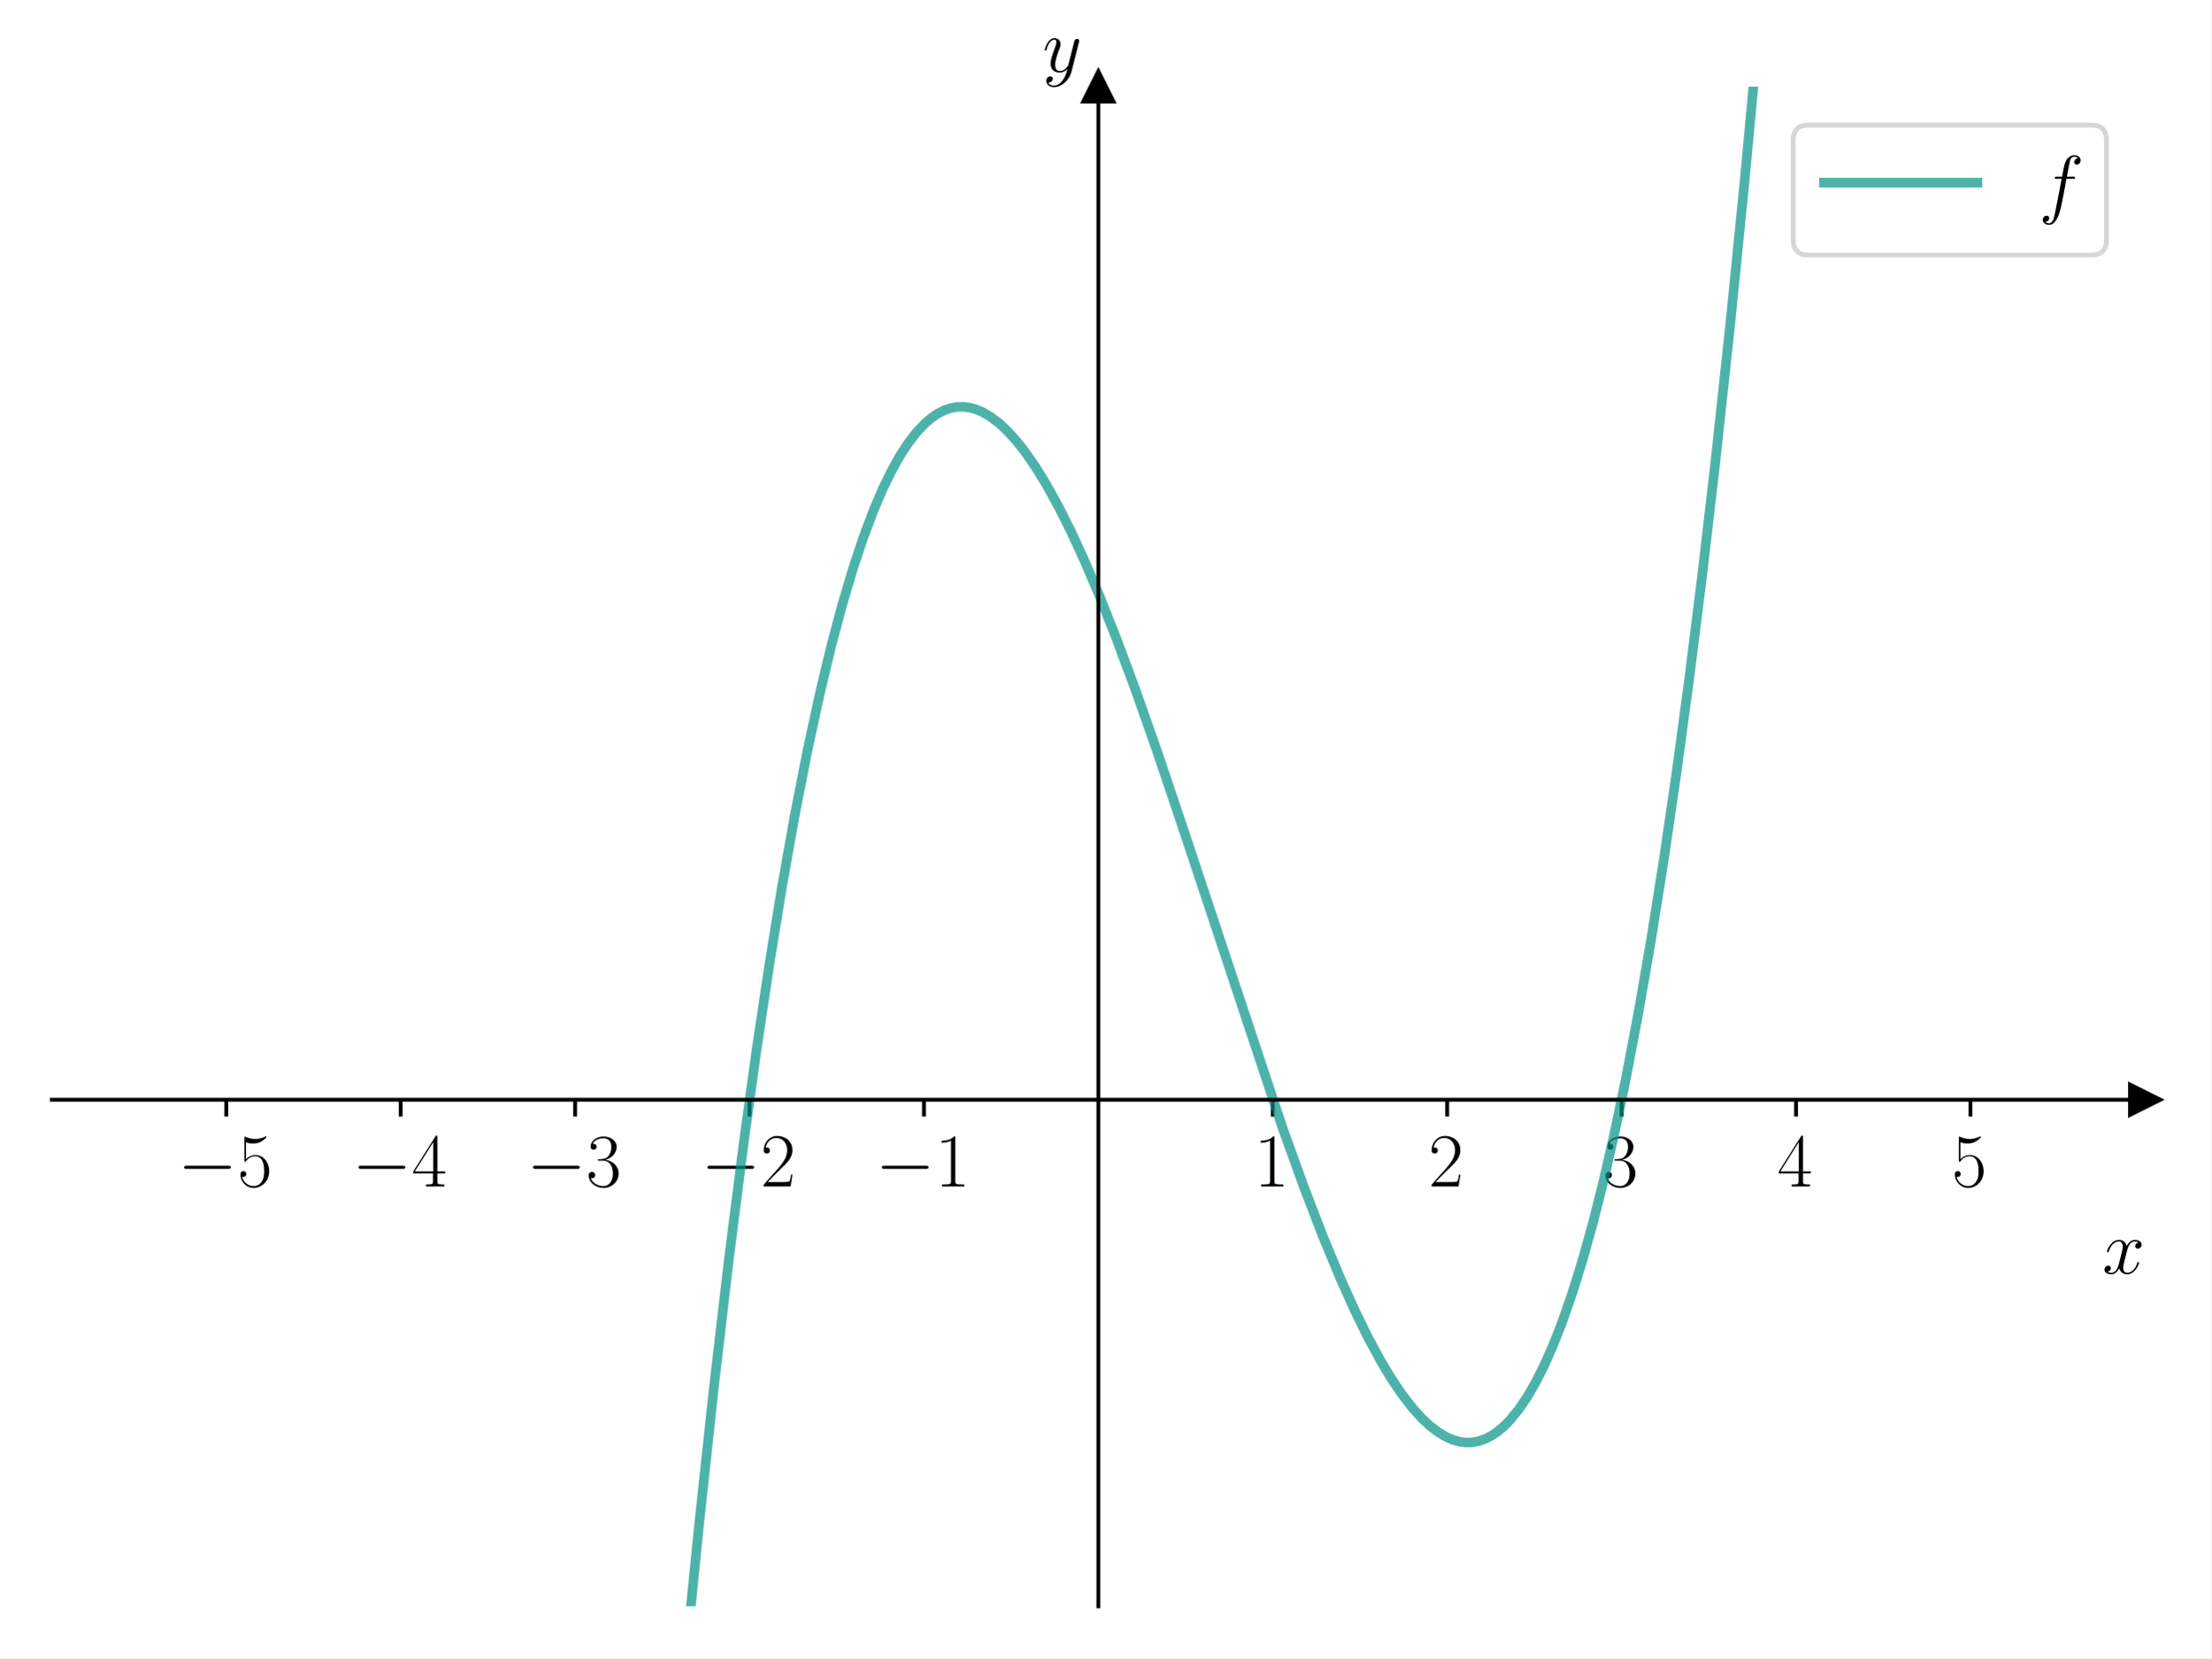
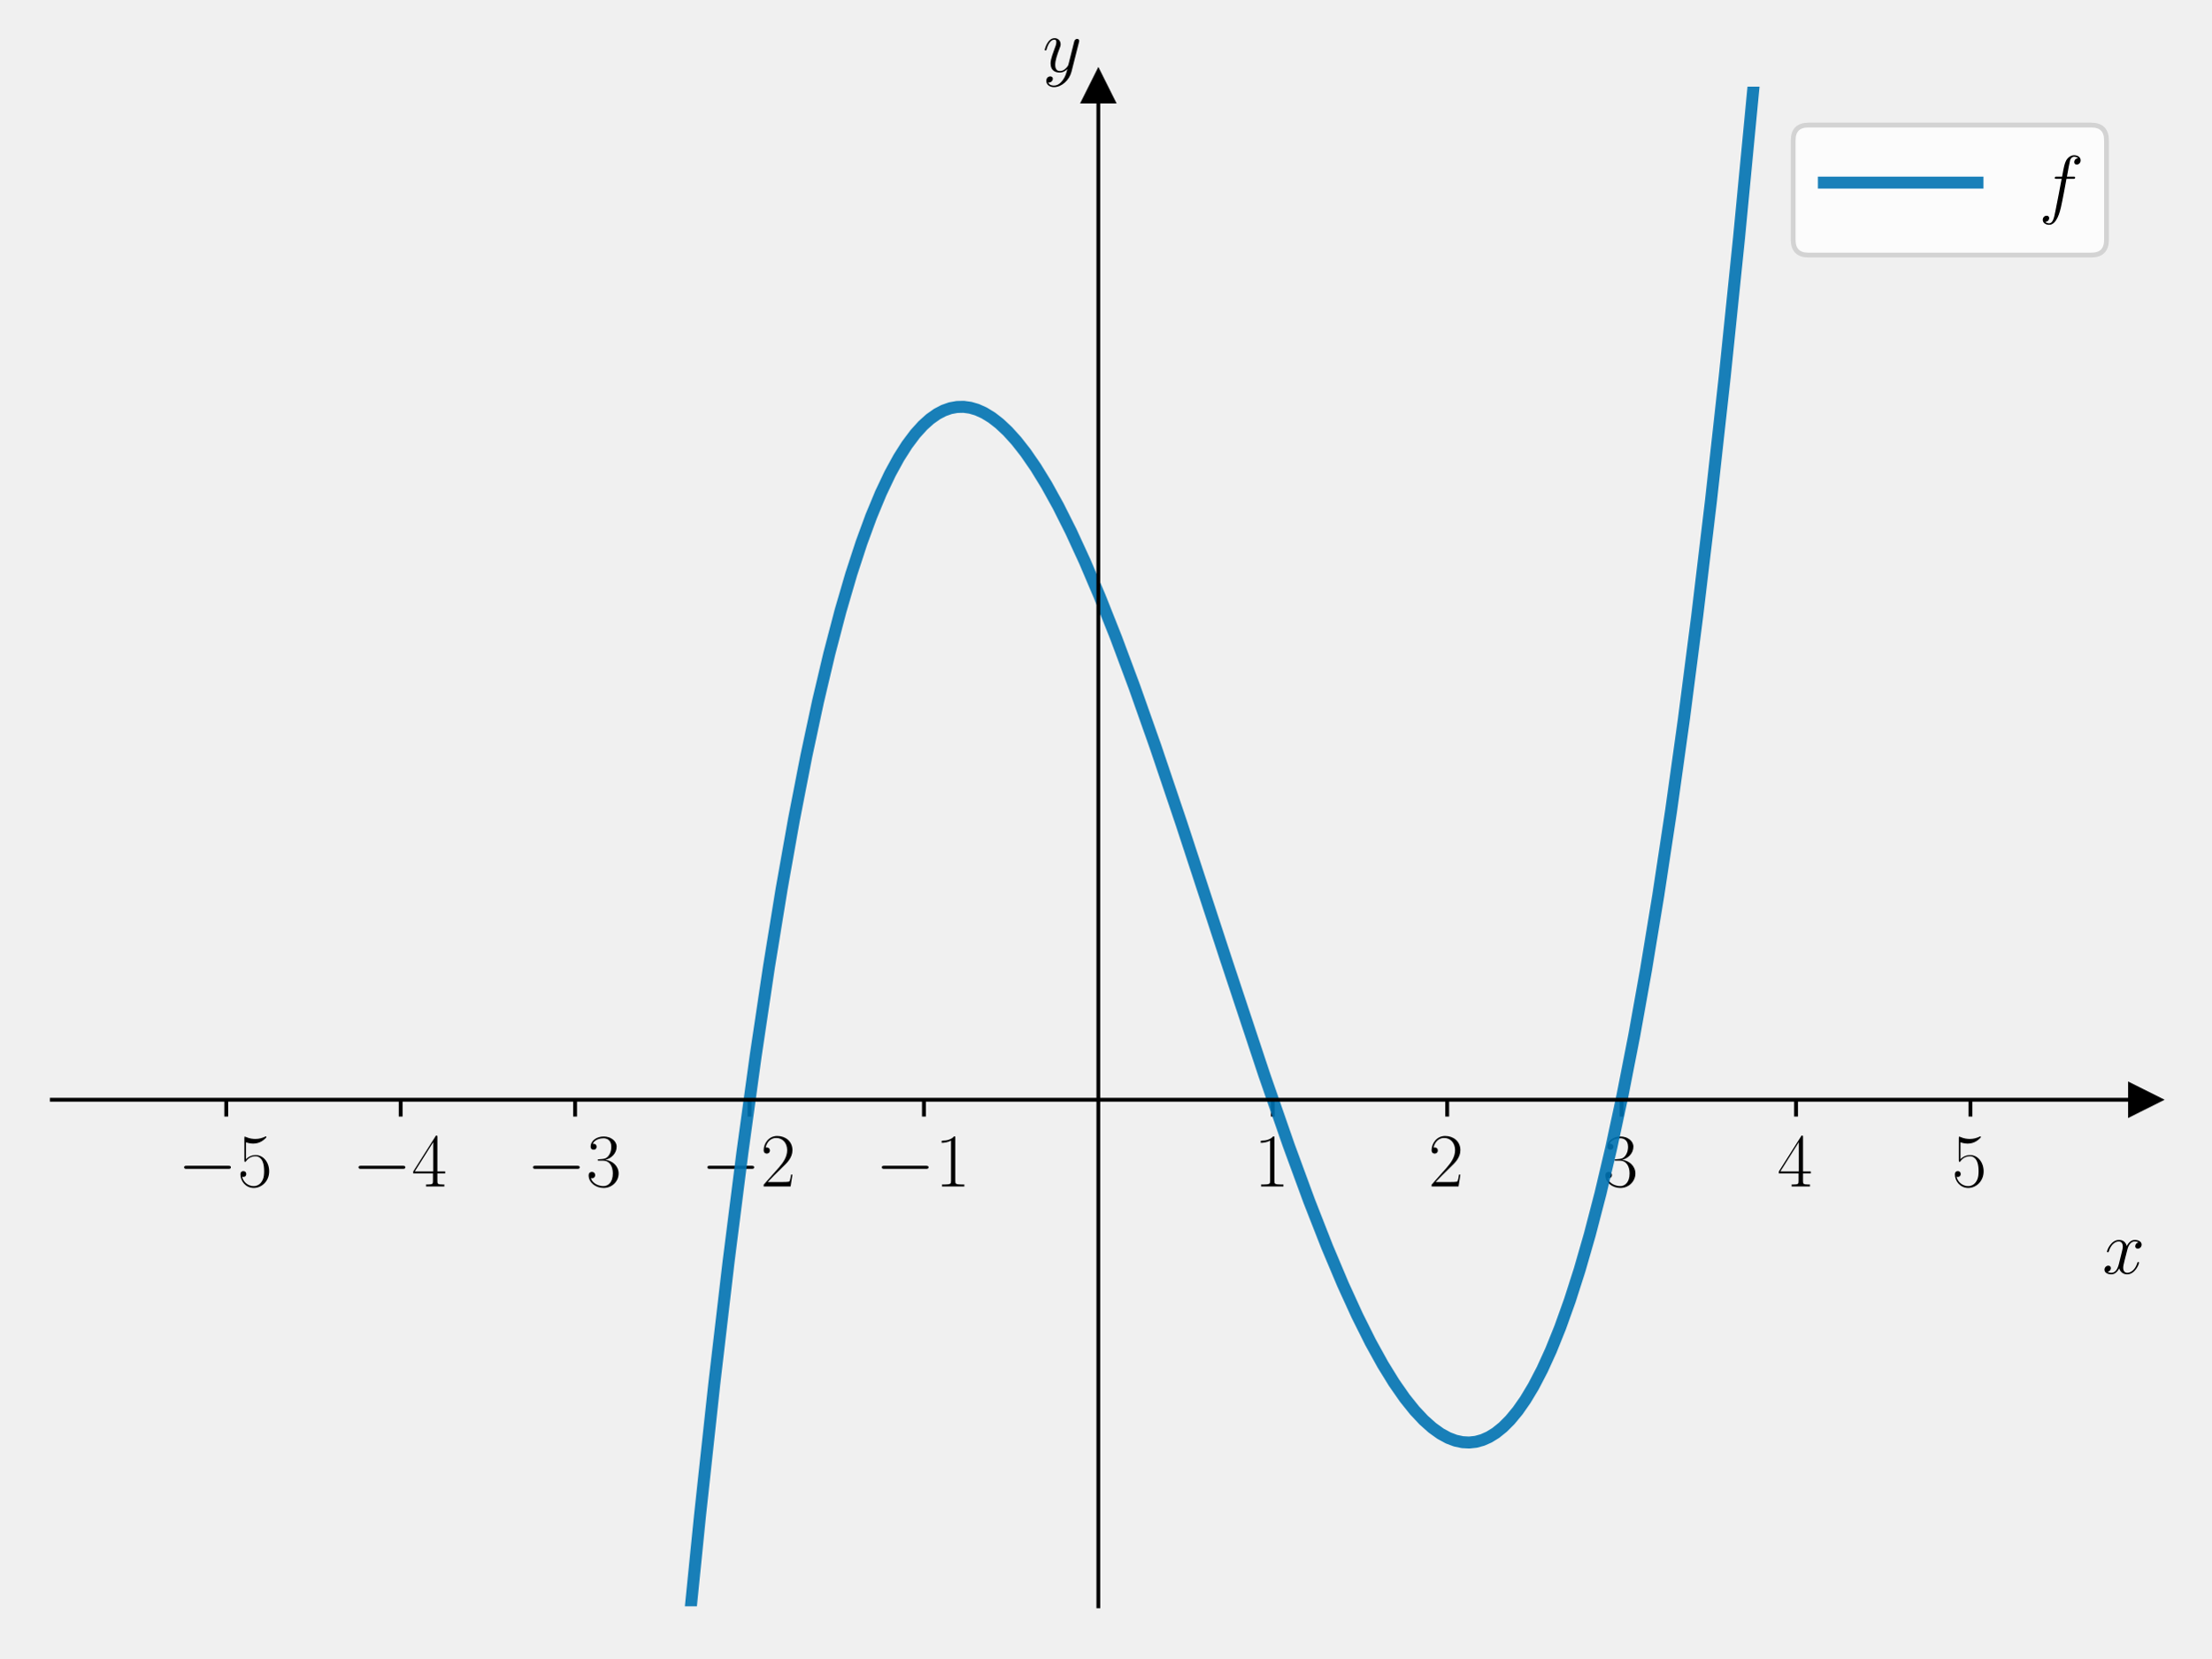
<svg xmlns="http://www.w3.org/2000/svg" xmlns:xlink="http://www.w3.org/1999/xlink" width="460.8pt" height="345.6pt" viewBox="0 0 460.8 345.6" version="1.1">
  <defs>
    <style type="text/css">*{stroke-linejoin: round; stroke-linecap: butt}</style>
  </defs>
  <g id="figure_1">
    <g id="patch_1">
-       <path d="M 0 345.6  L 460.8 345.6  L 460.8 0  L 0 0  z " style="fill: #ffffff" />
+       <path d="M 0 345.6  L 460.8 345.6  L 460.8 0  L 0 0  L 0 345.6  z " style="fill: none" />
    </g>
    <g id="axes_1">
      <g id="patch_2">
-         <path d="M 10.8 334.8  L 447 334.8  L 447 18.065  L 10.8 18.065  z " style="fill: #ffffff" />
+         <path d="M 10.8 334.8  L 447 334.8  L 447 18.065  L 10.8 18.065  L 10.8 334.8  z " style="fill: none" />
      </g>
      <g id="matplotlib.axis_1">
        <g id="xtick_1">
          <g id="line2d_1">
            <defs>
-               <path id="m5a6a0cf99e" d="M 0 0  L 0 3.5  " style="stroke: #000000; stroke-width: 0.8" />
-             </defs>
-             <g>
-               <use xlink:href="#m5a6a0cf99e" x="47.15" y="229.222" style="stroke: #000000; stroke-width: 0.8" />
+               <path id="m387aae12f0" d="M 0 0  L 0 3.5  " style="stroke: #000000; stroke-width: 0.8" />
+             </defs>
+             <g>
+               <use xlink:href="#m387aae12f0" x="47.15" y="229.222" style="stroke: #000000; stroke-width: 0.8" />
            </g>
          </g>
          <g id="text_1">
            <g transform="translate(37.04901 247.2911) scale(0.16 -0.16)">
              <defs>
                <path id="CMSY10-0" d="M 4218 1472  C 4326 1472 4442 1472 4442 1600  C 4442 1728 4326 1728 4218 1728  L 755 1728  C 646 1728 531 1728 531 1600  C 531 1472 646 1472 755 1472  L 4218 1472  z " transform="scale(0.015625)" />
                <path id="CMR17-35" d="M 730 3692  C 794 3666 1056 3584 1325 3584  C 1920 3584 2246 3911 2432 4100  C 2432 4157 2432 4192 2394 4192  C 2387 4192 2374 4192 2323 4163  C 2099 4058 1837 3973 1517 3973  C 1325 3973 1037 3999 723 4139  C 653 4171 640 4171 634 4171  C 602 4171 595 4164 595 4037  L 595 2203  C 595 2089 595 2057 659 2057  C 691 2057 704 2070 736 2114  C 941 2401 1222 2522 1542 2522  C 1766 2522 2246 2382 2246 1289  C 2246 1085 2246 715 2054 421  C 1894 159 1645 25 1370 25  C 947 25 518 320 403 814  C 429 807 480 795 506 795  C 589 795 749 840 749 1038  C 749 1210 627 1280 506 1280  C 358 1280 262 1190 262 1011  C 262 454 704 -128 1382 -128  C 2042 -128 2669 440 2669 1264  C 2669 2030 2170 2624 1549 2624  C 1222 2624 947 2503 730 2274  L 730 3692  z " transform="scale(0.015625)" />
              </defs>
              <use xlink:href="#CMSY10-0" transform="scale(0.996264)" />
              <use xlink:href="#CMR17-35" transform="translate(77.48747 0) scale(0.996264)" />
            </g>
          </g>
        </g>
        <g id="xtick_2">
          <g id="line2d_2">
            <g>
-               <use xlink:href="#m5a6a0cf99e" x="83.5" y="229.222" style="stroke: #000000; stroke-width: 0.8" />
+               <use xlink:href="#m387aae12f0" x="83.5" y="229.222" style="stroke: #000000; stroke-width: 0.8" />
            </g>
          </g>
          <g id="text_2">
            <g transform="translate(73.39901 247.2911) scale(0.16 -0.16)">
              <defs>
                <path id="CMR17-34" d="M 2150 4122  C 2150 4256 2144 4256 2029 4256  L 128 1254  L 128 1088  L 1779 1088  L 1779 457  C 1779 224 1766 160 1318 160  L 1197 160  L 1197 0  C 1402 0 1747 0 1965 0  C 2182 0 2528 0 2733 0  L 2733 160  L 2611 160  C 2163 160 2150 224 2150 457  L 2150 1088  L 2803 1088  L 2803 1254  L 2150 1254  L 2150 4122  z M 1798 3703  L 1798 1254  L 256 1254  L 1798 3703  z " transform="scale(0.015625)" />
              </defs>
              <use xlink:href="#CMSY10-0" transform="scale(0.996264)" />
              <use xlink:href="#CMR17-34" transform="translate(77.48747 0) scale(0.996264)" />
            </g>
          </g>
        </g>
        <g id="xtick_3">
          <g id="line2d_3">
            <g>
-               <use xlink:href="#m5a6a0cf99e" x="119.85" y="229.222" style="stroke: #000000; stroke-width: 0.8" />
+               <use xlink:href="#m387aae12f0" x="119.85" y="229.222" style="stroke: #000000; stroke-width: 0.8" />
            </g>
          </g>
          <g id="text_3">
            <g transform="translate(109.749 247.2911) scale(0.16 -0.16)">
              <defs>
                <path id="CMR17-33" d="M 1414 2157  C 1984 2157 2234 1662 2234 1090  C 2234 320 1824 25 1453 25  C 1114 25 563 194 390 693  C 422 680 454 680 486 680  C 640 680 755 782 755 948  C 755 1133 614 1216 486 1216  C 378 1216 211 1165 211 926  C 211 335 787 -128 1466 -128  C 2176 -128 2720 430 2720 1085  C 2720 1707 2208 2157 1600 2227  C 2086 2328 2554 2756 2554 3329  C 2554 3820 2048 4179 1472 4179  C 890 4179 378 3829 378 3329  C 378 3110 544 3072 627 3072  C 762 3072 877 3155 877 3321  C 877 3486 762 3569 627 3569  C 602 3569 570 3569 544 3557  C 730 3959 1235 4032 1459 4032  C 1683 4032 2106 3925 2106 3320  C 2106 3143 2080 2828 1862 2550  C 1670 2304 1453 2304 1242 2284  C 1210 2284 1062 2269 1037 2269  C 992 2263 966 2257 966 2208  C 966 2163 973 2157 1101 2157  L 1414 2157  z " transform="scale(0.015625)" />
              </defs>
              <use xlink:href="#CMSY10-0" transform="scale(0.996264)" />
              <use xlink:href="#CMR17-33" transform="translate(77.48747 0) scale(0.996264)" />
            </g>
          </g>
        </g>
        <g id="xtick_4">
          <g id="line2d_4">
            <g>
-               <use xlink:href="#m5a6a0cf99e" x="156.2" y="229.222" style="stroke: #000000; stroke-width: 0.8" />
+               <use xlink:href="#m387aae12f0" x="156.2" y="229.222" style="stroke: #000000; stroke-width: 0.8" />
            </g>
          </g>
          <g id="text_4">
            <g transform="translate(146.099 247.2911) scale(0.16 -0.16)">
              <defs>
                <path id="CMR17-32" d="M 2669 989  L 2554 989  C 2490 536 2438 459 2413 420  C 2381 369 1920 369 1830 369  L 602 369  C 832 619 1280 1072 1824 1597  C 2214 1967 2669 2402 2669 3035  C 2669 3790 2067 4224 1395 4224  C 691 4224 262 3604 262 3030  C 262 2780 448 2748 525 2748  C 589 2748 781 2787 781 3010  C 781 3207 614 3264 525 3264  C 486 3264 448 3258 422 3245  C 544 3790 915 4058 1306 4058  C 1862 4058 2227 3617 2227 3035  C 2227 2479 1901 2000 1536 1584  L 262 146  L 262 0  L 2515 0  L 2669 989  z " transform="scale(0.015625)" />
              </defs>
              <use xlink:href="#CMSY10-0" transform="scale(0.996264)" />
              <use xlink:href="#CMR17-32" transform="translate(77.48747 0) scale(0.996264)" />
            </g>
          </g>
        </g>
        <g id="xtick_5">
          <g id="line2d_5">
            <g>
-               <use xlink:href="#m5a6a0cf99e" x="192.55" y="229.222" style="stroke: #000000; stroke-width: 0.8" />
+               <use xlink:href="#m387aae12f0" x="192.55" y="229.222" style="stroke: #000000; stroke-width: 0.8" />
            </g>
          </g>
          <g id="text_5">
            <g transform="translate(182.449 247.2911) scale(0.16 -0.16)">
              <defs>
                <path id="CMR17-31" d="M 1702 4058  C 1702 4192 1696 4192 1606 4192  C 1357 3916 979 3827 621 3827  C 602 3827 570 3827 563 3808  C 557 3795 557 3782 557 3648  C 755 3648 1088 3686 1344 3839  L 1344 461  C 1344 236 1331 160 781 160  L 589 160  L 589 0  C 896 0 1216 0 1523 0  C 1830 0 2150 0 2458 0  L 2458 160  L 2266 160  C 1715 160 1702 230 1702 458  L 1702 4058  z " transform="scale(0.015625)" />
              </defs>
              <use xlink:href="#CMSY10-0" transform="scale(0.996264)" />
              <use xlink:href="#CMR17-31" transform="translate(77.48747 0) scale(0.996264)" />
            </g>
          </g>
        </g>
        <g id="xtick_6">
          <g id="line2d_6">
            <g>
-               <use xlink:href="#m5a6a0cf99e" x="265.25" y="229.222" style="stroke: #000000; stroke-width: 0.8" />
+               <use xlink:href="#m387aae12f0" x="265.25" y="229.222" style="stroke: #000000; stroke-width: 0.8" />
            </g>
          </g>
          <g id="text_6">
            <g transform="translate(261.348 247.2911) scale(0.16 -0.16)">
              <use xlink:href="#CMR17-31" transform="scale(0.996264)" />
            </g>
          </g>
        </g>
        <g id="xtick_7">
          <g id="line2d_7">
            <g>
-               <use xlink:href="#m5a6a0cf99e" x="301.6" y="229.222" style="stroke: #000000; stroke-width: 0.8" />
+               <use xlink:href="#m387aae12f0" x="301.6" y="229.222" style="stroke: #000000; stroke-width: 0.8" />
            </g>
          </g>
          <g id="text_7">
            <g transform="translate(297.698 247.2911) scale(0.16 -0.16)">
              <use xlink:href="#CMR17-32" transform="scale(0.996264)" />
            </g>
          </g>
        </g>
        <g id="xtick_8">
          <g id="line2d_8">
            <g>
-               <use xlink:href="#m5a6a0cf99e" x="337.95" y="229.222" style="stroke: #000000; stroke-width: 0.8" />
+               <use xlink:href="#m387aae12f0" x="337.95" y="229.222" style="stroke: #000000; stroke-width: 0.8" />
            </g>
          </g>
          <g id="text_8">
            <g transform="translate(334.048 247.2911) scale(0.16 -0.16)">
              <use xlink:href="#CMR17-33" transform="scale(0.996264)" />
            </g>
          </g>
        </g>
        <g id="xtick_9">
          <g id="line2d_9">
            <g>
-               <use xlink:href="#m5a6a0cf99e" x="374.3" y="229.222" style="stroke: #000000; stroke-width: 0.8" />
+               <use xlink:href="#m387aae12f0" x="374.3" y="229.222" style="stroke: #000000; stroke-width: 0.8" />
            </g>
          </g>
          <g id="text_9">
            <g transform="translate(370.398 247.2911) scale(0.16 -0.16)">
              <use xlink:href="#CMR17-34" transform="scale(0.996264)" />
            </g>
          </g>
        </g>
        <g id="xtick_10">
          <g id="line2d_10">
            <g>
-               <use xlink:href="#m5a6a0cf99e" x="410.65" y="229.222" style="stroke: #000000; stroke-width: 0.8" />
+               <use xlink:href="#m387aae12f0" x="410.65" y="229.222" style="stroke: #000000; stroke-width: 0.8" />
            </g>
          </g>
          <g id="text_10">
            <g transform="translate(406.748 247.2911) scale(0.16 -0.16)">
              <use xlink:href="#CMR17-35" transform="scale(0.996264)" />
            </g>
          </g>
        </g>
        <g id="text_11">
          <g transform="translate(438.1306 265.4602) scale(0.16 -0.16)">
            <defs>
              <path id="CMMI12-78" d="M 3034 2606  C 2829 2567 2752 2414 2752 2293  C 2752 2139 2874 2088 2963 2088  C 3155 2088 3290 2254 3290 2427  C 3290 2695 2982 2816 2714 2816  C 2323 2816 2106 2433 2048 2312  C 1901 2816 1504 2816 1389 2816  C 736 2816 390 1980 390 1839  C 390 1814 416 1782 461 1782  C 512 1782 525 1820 538 1846  C 755 2555 1184 2689 1370 2689  C 1658 2689 1715 2420 1715 2267  C 1715 2127 1677 1980 1600 1673  L 1382 798  C 1286 415 1101 64 762 64  C 730 64 570 64 435 147  C 666 192 717 383 717 460  C 717 588 621 664 499 664  C 346 664 179 530 179 326  C 179 57 480 -64 755 -64  C 1062 -64 1280 179 1414 441  C 1517 64 1837 -64 2074 -64  C 2726 -64 3072 773 3072 913  C 3072 945 3046 971 3008 971  C 2950 971 2944 939 2925 888  C 2752 326 2381 64 2093 64  C 1869 64 1747 230 1747 492  C 1747 632 1773 734 1875 1156  L 2099 2024  C 2195 2408 2413 2689 2707 2689  C 2720 2689 2899 2689 3034 2606  z " transform="scale(0.015625)" />
            </defs>
            <use xlink:href="#CMMI12-78" transform="scale(0.996264)" />
          </g>
        </g>
      </g>
      <g id="matplotlib.axis_2">
        <g id="text_12">
          <g transform="translate(217.2897 14.96506) scale(0.16 -0.16)">
            <defs>
              <path id="CMMI12-79" d="M 1683 -700  C 1510 -939 1261 -1152 947 -1152  C 870 -1152 563 -1152 467 -889  C 486 -895 518 -895 531 -895  C 723 -895 851 -729 851 -582  C 851 -435 730 -384 634 -384  C 531 -384 307 -458 307 -759  C 307 -1071 582 -1286 947 -1286  C 1587 -1286 2234 -700 2413 6  L 3040 2485  C 3046 2517 3059 2556 3059 2594  C 3059 2689 2982 2753 2886 2753  C 2829 2753 2694 2727 2643 2535  L 2170 658  C 2138 543 2138 530 2086 460  C 1958 281 1747 64 1440 64  C 1082 64 1050 415 1050 588  C 1050 952 1222 1443 1395 1903  C 1466 2088 1504 2178 1504 2305  C 1504 2574 1312 2816 998 2816  C 410 2816 173 1890 173 1839  C 173 1814 198 1782 243 1782  C 301 1782 307 1807 333 1897  C 486 2433 730 2689 979 2689  C 1037 2689 1146 2689 1146 2478  C 1146 2312 1075 2127 979 1884  C 666 1047 666 837 666 683  C 666 77 1101 -64 1421 -64  C 1606 -64 1837 -6 2061 230  L 2067 224  C 1971 -147 1907 -392 1683 -700  z " transform="scale(0.015625)" />
            </defs>
            <use xlink:href="#CMMI12-79" transform="scale(0.996264)" />
          </g>
        </g>
      </g>
      <g id="line2d_11">
        <defs>
-           <path id="m9a7faaed26" d="M 3 0  L -3 -3  L -3 3  z " style="stroke: #000000; stroke-linejoin: miter" />
+           <path id="m6a7fb2ed76" d="M 3 0  L -3 -3  L -3 3  z " style="stroke: #000000; stroke-linejoin: miter" />
        </defs>
        <g>
-           <use xlink:href="#m9a7faaed26" x="447" y="229.222" style="stroke: #000000; stroke-linejoin: miter" />
+           <use xlink:href="#m6a7fb2ed76" x="447" y="229.222" style="stroke: #000000; stroke-linejoin: miter" />
        </g>
      </g>
      <g id="line2d_12">
        <defs>
-           <path id="m4d341673b3" d="M 0 -3  L -3 3  L 3 3  z " style="stroke: #000000; stroke-linejoin: miter" />
+           <path id="m39b0ff9f41" d="M 0 -3  L -3 3  L 3 3  z " style="stroke: #000000; stroke-linejoin: miter" />
        </defs>
        <g>
-           <use xlink:href="#m4d341673b3" x="228.9" y="18.065" style="stroke: #000000; stroke-linejoin: miter" />
+           <use xlink:href="#m39b0ff9f41" x="228.9" y="18.065" style="stroke: #000000; stroke-linejoin: miter" />
        </g>
      </g>
      <g id="line2d_13">
-         <path d="M 142.794 346.6  L 145.681 317.816  L 148.788 289.044  L 151.895 262.486  L 155.002 238.077  L 157.665 218.814  L 160.328 201.039  L 162.991 184.711  L 165.654 169.788  L 168.317 156.229  L 170.98 143.992  L 173.199 134.775  L 175.418 126.422  L 177.637 118.912  L 179.856 112.218  L 182.076 106.318  L 183.851 102.153  L 185.626 98.467  L 187.402 95.25  L 189.177 92.488  L 190.952 90.169  L 192.728 88.28  L 194.059 87.14  L 195.391 86.229  L 196.722 85.543  L 198.054 85.078  L 199.385 84.827  L 200.717 84.785  L 202.048 84.948  L 203.38 85.309  L 204.711 85.865  L 206.486 86.898  L 208.262 88.255  L 210.037 89.923  L 211.812 91.889  L 213.588 94.141  L 215.807 97.341  L 218.026 100.944  L 220.689 105.768  L 223.352 111.097  L 226.015 116.891  L 229.122 124.181  L 232.673 133.134  L 236.667 143.878  L 241.105 156.487  L 246.875 173.629  L 267.292 235.093  L 271.73 247.384  L 275.724 257.762  L 279.275 266.327  L 282.382 273.23  L 285.045 278.656  L 287.708 283.584  L 289.927 287.281  L 292.146 290.58  L 294.366 293.456  L 296.141 295.437  L 297.916 297.119  L 299.692 298.492  L 301.467 299.542  L 302.798 300.11  L 304.13 300.485  L 305.461 300.661  L 306.793 300.633  L 308.124 300.396  L 309.456 299.945  L 310.787 299.274  L 312.119 298.379  L 313.45 297.253  L 314.782 295.893  L 316.557 293.705  L 318.333 291.077  L 320.108 287.997  L 321.883 284.453  L 323.659 280.433  L 325.434 275.925  L 327.653 269.583  L 329.872 262.435  L 332.091 254.456  L 334.311 245.622  L 336.53 235.91  L 338.749 225.294  L 341.412 211.331  L 344.075 195.991  L 346.738 179.233  L 349.401 161.016  L 352.064 141.299  L 354.727 120.039  L 357.39 97.195  L 360.497 68.488  L 363.604 37.502  L 366.71 4.173  L 367.173 -1  L 367.173 -1  " clip-path="url(#p7effa0268b)" style="fill: none; stroke: #029386; stroke-opacity: 0.7; stroke-width: 2; stroke-linecap: square" />
+         <path d="M 142.794 346.6  L 145.868 316.026  L 148.85 288.492  L 151.833 262.996  L 154.709 240.288  L 157.478 220.113  L 160.248 201.551  L 162.911 185.18  L 165.467 170.788  L 168.024 157.655  L 170.474 146.217  L 172.817 136.298  L 175.161 127.348  L 177.398 119.683  L 179.528 113.158  L 181.552 107.64  L 183.576 102.766  L 185.493 98.727  L 187.304 95.415  L 189.008 92.731  L 190.713 90.456  L 192.31 88.686  L 193.802 87.342  L 195.293 86.288  L 196.678 85.563  L 198.062 85.075  L 199.447 84.82  L 200.832 84.791  L 202.217 84.982  L 203.601 85.389  L 205.093 86.059  L 206.691 87.038  L 208.288 88.278  L 209.993 89.877  L 211.804 91.878  L 213.721 94.321  L 215.851 97.409  L 218.088 101.05  L 220.538 105.48  L 223.201 110.782  L 226.077 117.031  L 229.166 124.289  L 232.575 132.879  L 236.41 143.166  L 240.777 155.534  L 246.21 171.619  L 255.37 199.579  L 263.466 223.999  L 268.579 238.729  L 272.84 250.338  L 276.568 259.857  L 279.87 267.694  L 282.852 274.223  L 285.622 279.767  L 288.178 284.4  L 290.522 288.205  L 292.759 291.417  L 294.783 293.947  L 296.7 295.999  L 298.511 297.614  L 300.215 298.836  L 301.813 299.708  L 303.304 300.276  L 304.796 300.598  L 306.18 300.672  L 307.565 300.522  L 308.95 300.142  L 310.335 299.527  L 311.719 298.671  L 313.211 297.473  L 314.702 295.981  L 316.3 294.049  L 317.898 291.762  L 319.602 288.921  L 321.413 285.438  L 323.224 281.463  L 325.141 276.703  L 327.165 271.047  L 329.189 264.724  L 331.319 257.328  L 333.556 248.723  L 335.793 239.233  L 338.136 228.316  L 340.586 215.805  L 343.036 202.14  L 345.593 186.615  L 348.256 169.031  L 350.919 149.964  L 353.688 128.516  L 356.564 104.449  L 359.44 78.501  L 362.423 49.549  L 365.512 17.31  L 367.173 -1  L 367.173 -1  " clip-path="url(#p60e2cc9f05)" style="fill: none; stroke: #0072b2; stroke-opacity: 0.9; stroke-width: 2.5; stroke-linecap: square" />
      </g>
      <g id="patch_3">
        <path d="M 228.9 334.8  L 228.9 18.065  " style="fill: none; stroke: #000000; stroke-width: 0.8; stroke-linejoin: miter; stroke-linecap: square" />
      </g>
      <g id="patch_4">
        <path d="M 447 334.8  L 447 18.065  " style="fill: none" />
      </g>
      <g id="patch_5">
        <path d="M 10.8 229.222  L 447 229.222  " style="fill: none; stroke: #000000; stroke-width: 0.8; stroke-linejoin: miter; stroke-linecap: square" />
      </g>
      <g id="patch_6">
        <path d="M 10.8 18.065  L 447 18.065  " style="fill: none" />
      </g>
      <g id="legend_1">
        <g id="patch_7">
          <path d="M 376.907 53.164  L 435.8 53.164  Q 439 53.164 439 49.964  L 439 29.265  Q 439 26.065 435.8 26.065  L 376.907 26.065  Q 373.707 26.065 373.707 29.265  L 373.707 49.964  Q 373.707 53.164 376.907 53.164  z " style="fill: #ffffff; opacity: 0.8; stroke: #cccccc; stroke-linejoin: miter" />
        </g>
        <g id="line2d_14">
-           <path d="M 380.107 38.065  L 396.107 38.065  L 412.107 38.065  " style="fill: none; stroke: #029386; stroke-opacity: 0.7; stroke-width: 2; stroke-linecap: square" />
+           <path d="M 380.107 38.065  L 396.107 38.065  L 412.107 38.065  " style="fill: none; stroke: #0072b2; stroke-opacity: 0.9; stroke-width: 2.5; stroke-linecap: square" />
        </g>
        <g id="text_13">
          <g transform="translate(424.9067 43.66453) scale(0.16 -0.16)">
            <defs>
              <path id="CMMI12-66" d="M 2854 2566  C 2982 2566 3034 2566 3034 2688  C 3034 2752 2982 2752 2867 2752  L 2349 2752  C 2470 3429 2560 3897 2611 4107  C 2650 4265 2784 4416 2950 4416  C 3085 4416 3219 4358 3283 4298  C 3034 4272 2957 4082 2957 3969  C 2957 3837 3053 3759 3174 3759  C 3302 3759 3494 3870 3494 4119  C 3494 4393 3226 4544 2944 4544  C 2669 4544 2400 4334 2272 4078  C 2157 3848 2093 3611 1946 2752  L 1517 2752  C 1395 2752 1331 2752 1331 2637  C 1331 2566 1370 2566 1498 2566  L 1907 2566  C 1792 1976 1530 542 1382 -137  C 1274 -689 1178 -1152 858 -1152  C 838 -1152 653 -1152 538 -1031  C 864 -1005 864 -726 864 -720  C 864 -593 768 -517 646 -517  C 518 -517 326 -625 326 -867  C 326 -1140 608 -1280 858 -1280  C 1510 -1280 1779 -118 1850 199  C 1965 688 2278 2376 2310 2566  L 2854 2566  z " transform="scale(0.015625)" />
            </defs>
            <use xlink:href="#CMMI12-66" transform="scale(0.996264)" />
          </g>
        </g>
      </g>
    </g>
  </g>
  <defs>
-     <clipPath id="p7effa0268b">
+     <clipPath id="p60e2cc9f05">
      <rect x="10.8" y="18.065" width="436.2" height="316.735" />
    </clipPath>
  </defs>
</svg>
